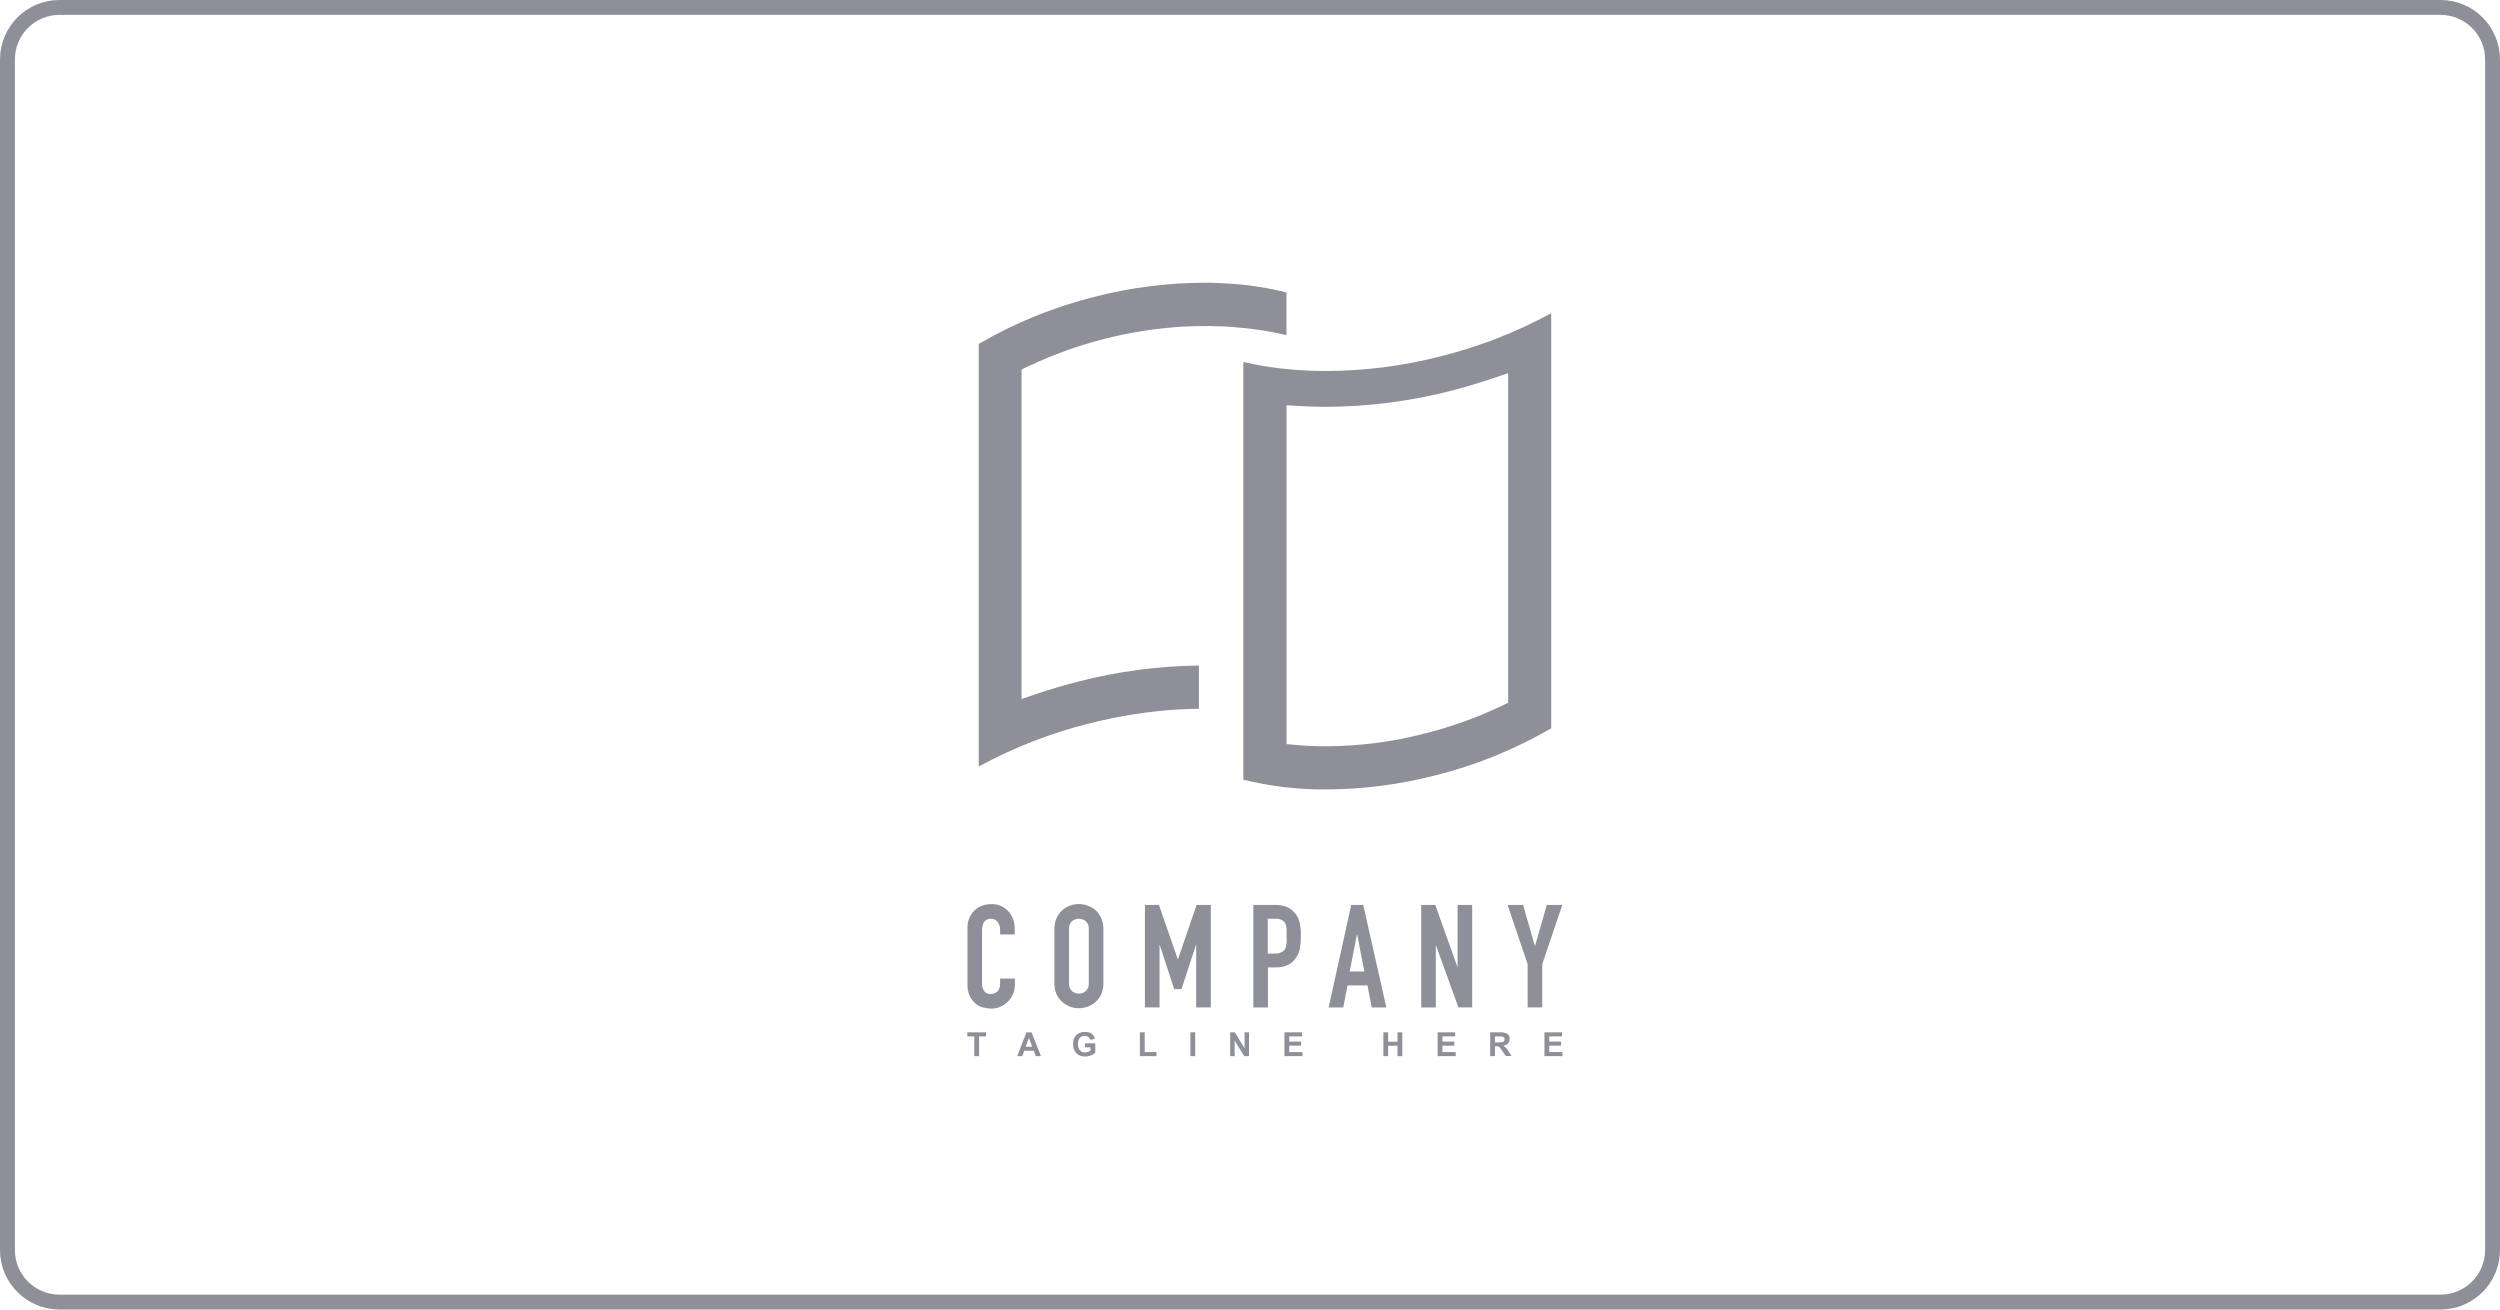
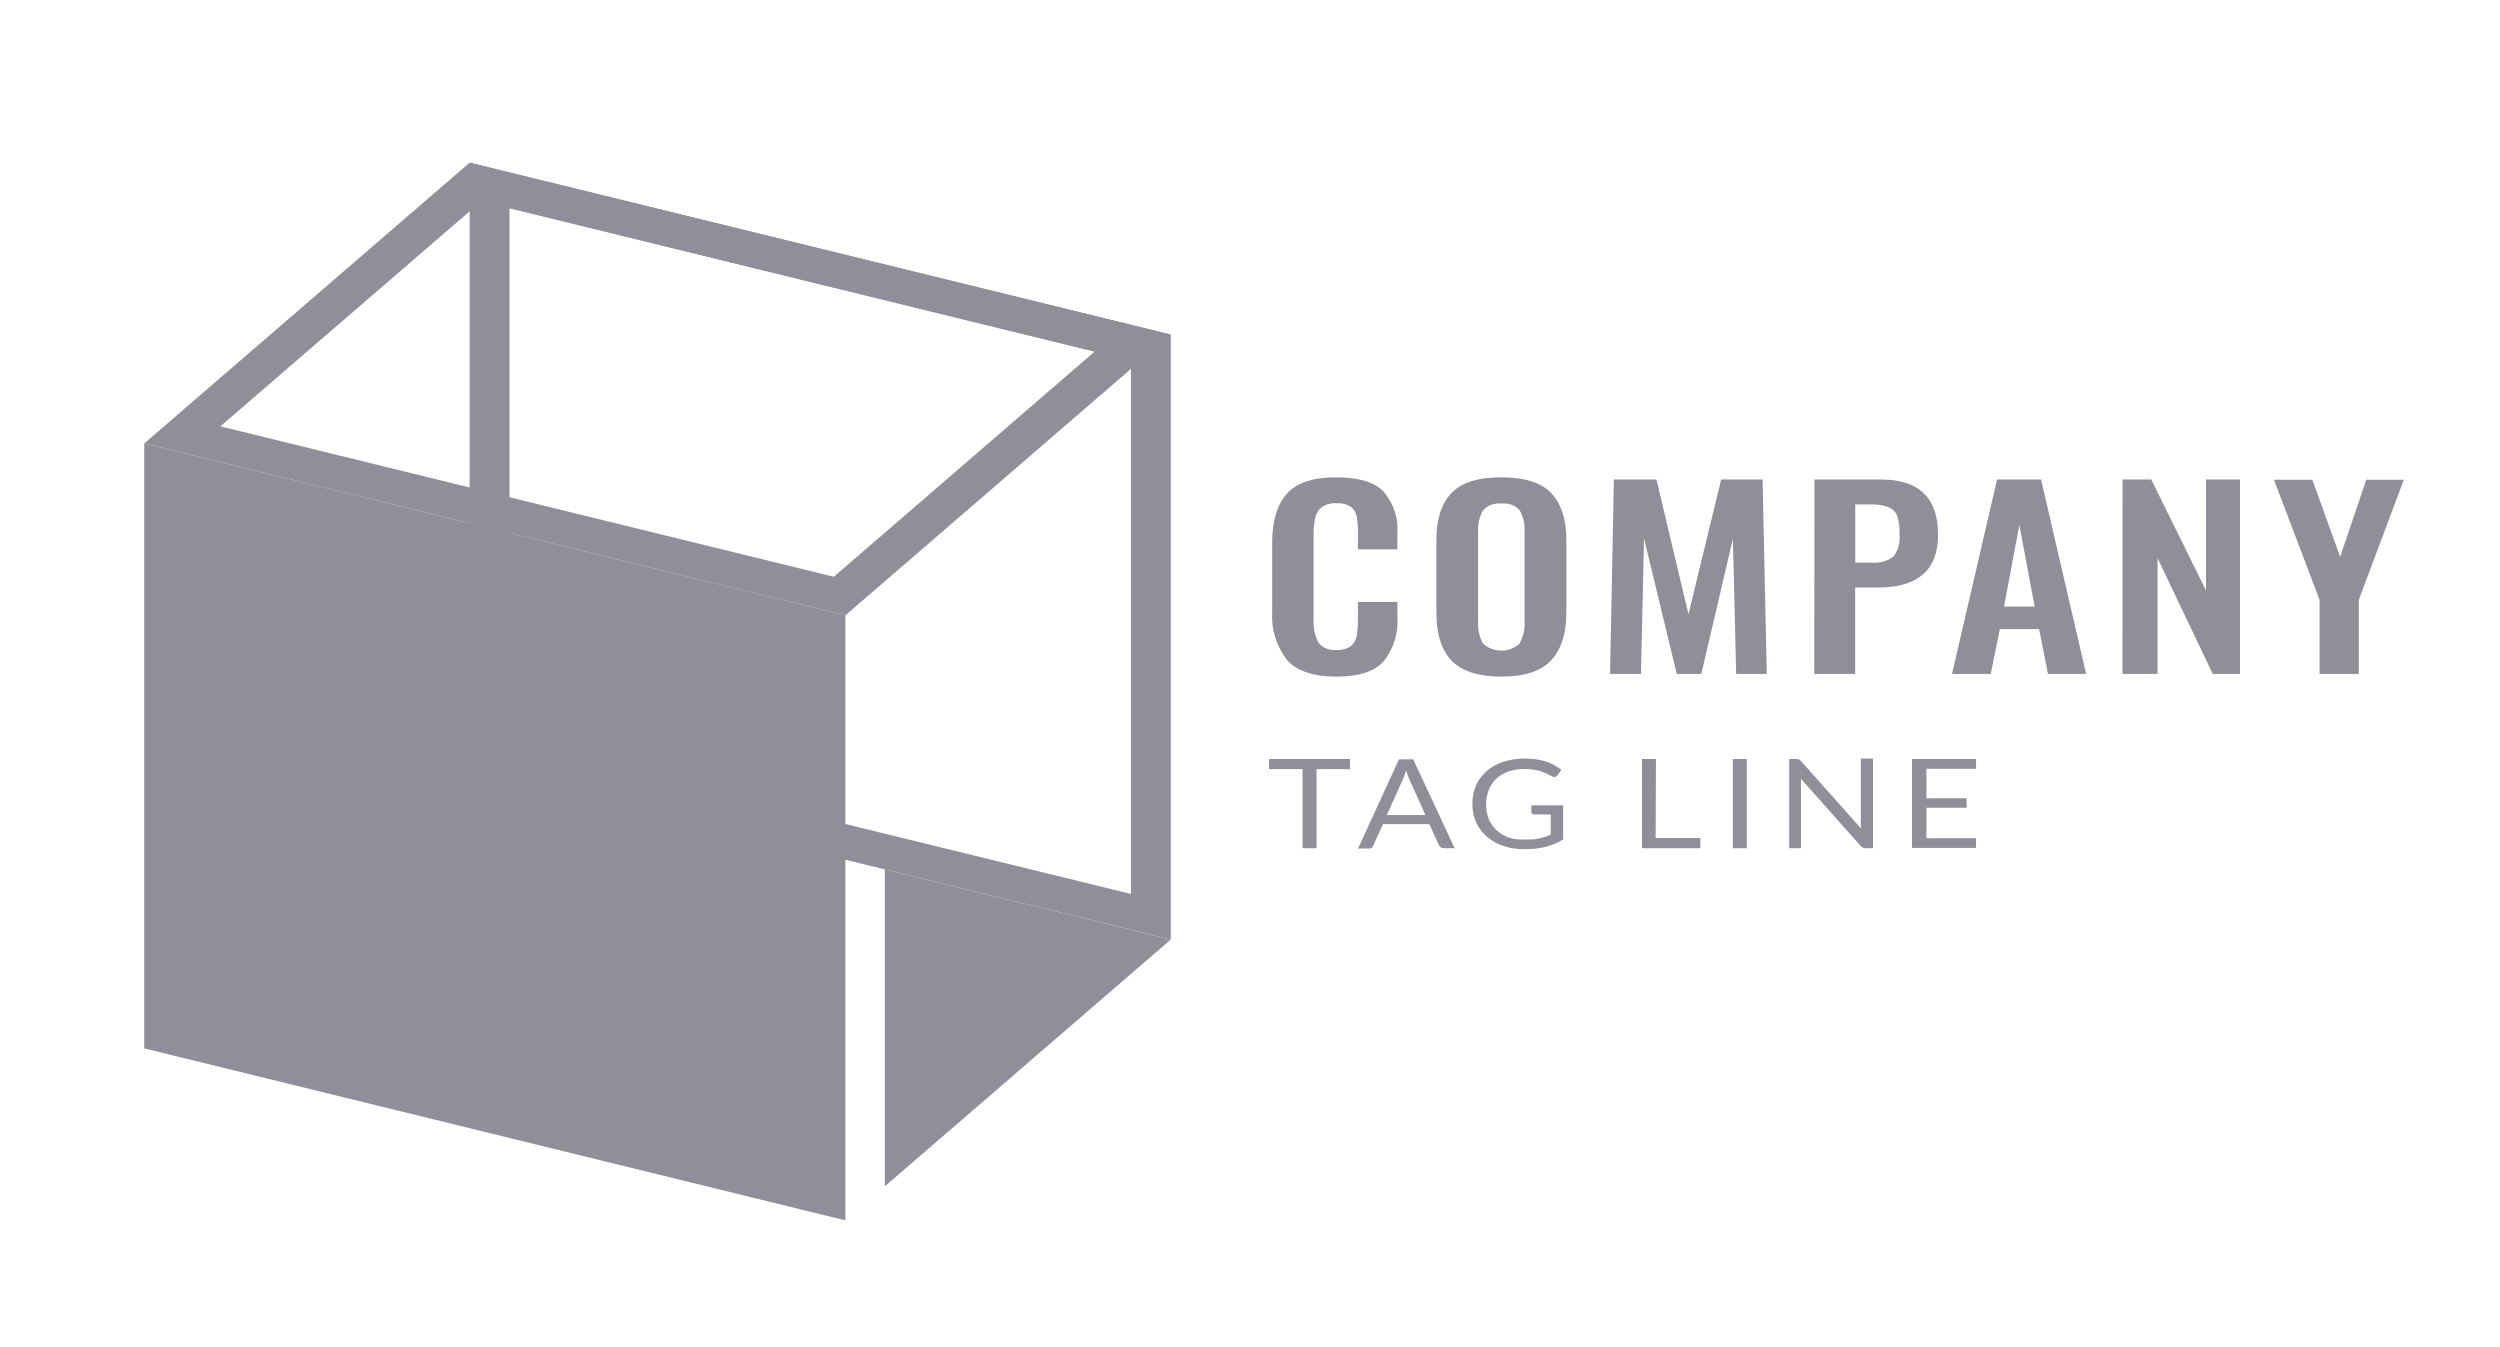
- <svg xmlns="http://www.w3.org/2000/svg" width="168" height="88" fill="none">
-   <rect width="167" height="87" x=".5" y=".5" stroke="#8E8F99" rx="3.5" />
-   <path fill="#8E8F99" fill-rule="evenodd" d="M82.114 21.934h-.137a17.43 17.43 0 0 0-.63-.022h-.455c-.397 0-.802.01-1.204.03a.628.628 0 0 0-.091 0 28.276 28.276 0 0 0-10.516 2.683l-.433.208v22.142l1.012-.344c.888-.305 1.834-.58 2.813-.834a34.329 34.329 0 0 1 8.095-1.075v2.909c-.362.002-.713.012-1.065.03h-.084a32.36 32.36 0 0 0-6.228.956 31.635 31.635 0 0 0-7.42 2.892V23.112a29.728 29.728 0 0 1 7.785-3.166A29.793 29.793 0 0 1 80.892 19h.427c.511.013 1.01.036 1.478.071 1.233.087 2.456.282 3.655.582v2.864a22.638 22.638 0 0 0-3.541-.534l-.073-.006a8.726 8.726 0 0 0-.724-.043Zm5.039 2.927c.635.049 1.292.072 1.958.072a31.468 31.468 0 0 0 7.713-.99 31.767 31.767 0 0 0 7.417-2.893v27.89a29.809 29.809 0 0 1-7.786 3.166 29.943 29.943 0 0 1-7.337.944 22.405 22.405 0 0 1-5.565-.656V24.322c.43.1.873.191 1.323.267.739.125 1.518.216 2.277.272Zm14.194.216-1.012.341c-.93.313-1.87.593-2.813.842a34.263 34.263 0 0 1-8.406 1.078c-.66 0-1.267-.018-1.854-.056l-.807-.053V50.006l.693.06c.642.057 1.305.085 1.973.085a26.884 26.884 0 0 0 6.62-.857 27.746 27.746 0 0 0 5.173-1.86l.433-.208V25.078Z" clip-rule="evenodd" />
-   <path fill="#8E8F99" d="M67.737 61.212a1.491 1.491 0 0 0-1.126-.455 1.672 1.672 0 0 0-.65.122 1.464 1.464 0 0 0-.832.842c-.08.2-.119.413-.116.628v3.794c-.01.267.042.533.149.778.09.195.219.368.38.509.151.127.329.22.52.27.185.051.376.078.567.078.211.002.42-.043.612-.132a1.6 1.6 0 0 0 .96-1.465v-.424h-.993v.338a.88.88 0 0 1-.058.338.608.608 0 0 1-.144.214.697.697 0 0 1-.415.145.503.503 0 0 1-.465-.204.898.898 0 0 1-.132-.508v-3.538c-.006-.196.036-.39.122-.567a.507.507 0 0 1 .485-.229.527.527 0 0 1 .443.214.806.806 0 0 1 .164.509v.328h.982v-.387a1.79 1.79 0 0 0-.121-.664 1.56 1.56 0 0 0-.332-.534ZM73.629 61.17a1.765 1.765 0 0 0-1.128-.418c-.202 0-.403.037-.592.107A1.56 1.56 0 0 0 71 61.7c-.1.231-.15.482-.145.735v3.638c-.006.256.043.51.145.746.09.195.22.369.384.508.152.14.33.25.524.32.19.07.39.106.592.107a1.714 1.714 0 0 0 1.128-.427c.158-.142.285-.315.374-.508.102-.235.151-.49.144-.746v-3.639a1.77 1.77 0 0 0-.144-.734 1.641 1.641 0 0 0-.374-.532Zm-.463 4.904a.656.656 0 0 1-.197.527.727.727 0 0 1-.934 0 .65.65 0 0 1-.197-.527v-3.639a.653.653 0 0 1 .197-.526.726.726 0 0 1 .934 0 .652.652 0 0 1 .197.526v3.64ZM81.367 67.7v-6.89h-.953l-1.253 3.647h-.017l-1.263-3.646h-.943v6.888h.984v-4.19h.017l.964 2.962h.491l.971-2.962h.018v4.19h.984ZM86.958 61.294c-.151-.17-.343-.3-.556-.377a2.184 2.184 0 0 0-.714-.107h-1.462v6.89h.981v-2.691h.506c.307.014.611-.051.886-.188a1.43 1.43 0 0 0 .539-.527c.113-.183.19-.387.225-.6a4.9 4.9 0 0 0 .053-.783c.01-.33-.023-.662-.096-.984a1.466 1.466 0 0 0-.362-.633Zm-.506 2.1a.867.867 0 0 1-.091.359.552.552 0 0 1-.253.241 1.006 1.006 0 0 1-.463.087h-.448v-2.342h.506a.942.942 0 0 1 .443.086.556.556 0 0 1 .23.254c.054.121.083.252.086.384v.458c0 .16.01.326 0 .473h-.01ZM91.608 60.81h-.805l-1.518 6.89h.982l.288-1.48h1.338l.289 1.48h.981l-1.555-6.89Zm-.906 4.471.483-2.497h.018l.48 2.497h-.981ZM97.95 64.96h-.018l-1.482-4.15h-.944v6.89h.981v-4.143h.02l1.5 4.142h.924v-6.888h-.981v4.15ZM103.948 60.81l-.79 2.74h-.02l-.789-2.74h-1.04l1.348 3.978v2.911h.982v-2.911l1.348-3.977h-1.039ZM65 69.644h.473v1.328h.321v-1.328h.47v-.272H65v.272ZM68.977 69.372l-.62 1.6h.341l.132-.364h.638l.136.364h.35l-.636-1.6h-.341Zm-.05.967.217-.593.217.593h-.435ZM72.908 70.382h.37v.206a.613.613 0 0 1-.38.135.404.404 0 0 1-.34-.153.67.67 0 0 1-.118-.417c0-.356.154-.534.46-.534a.337.337 0 0 1 .362.255l.316-.061c-.068-.313-.293-.47-.678-.47a.804.804 0 0 0-.559.205.78.78 0 0 0-.23.615.872.872 0 0 0 .205.6.776.776 0 0 0 .607.234.96.96 0 0 0 .678-.254v-.63h-.693v.27ZM76.923 69.372h-.324v1.6h1.12V70.7h-.796v-1.328ZM80.317 69.372h-.323v1.6h.323v-1.6ZM83.636 70.44l-.655-1.068h-.313v1.6h.3v-1.045l.643 1.045h.322v-1.6h-.297v1.069ZM86.637 70.267h.797v-.272h-.797v-.35h.857v-.273h-1.181v1.6h1.214V70.7h-.89v-.433ZM93.912 70.003h-.63v-.63h-.32v1.599h.32v-.7h.63v.7h.322v-1.6h-.322v.631ZM96.93 70.267h.8v-.272h-.8v-.35h.86v-.273H96.61v1.6h1.212V70.7h-.89v-.433ZM101.023 70.268c.279-.044.42-.191.42-.445a.38.38 0 0 0-.157-.356.903.903 0 0 0-.468-.094h-.678v1.599h.322v-.669h.063a.433.433 0 0 1 .2.036c.047.029.086.069.114.117l.349.508h.384l-.195-.312a1.11 1.11 0 0 0-.354-.384Zm-.324-.222h-.237v-.401h.253a.838.838 0 0 1 .326.038.212.212 0 0 1 .046.255.213.213 0 0 1-.061.07.915.915 0 0 1-.327.038ZM104.11 70.267h.796v-.272h-.796v-.35h.86v-.273h-1.184v1.6H105V70.7h-.89v-.433Z" />
+ <svg xmlns="http://www.w3.org/2000/svg" width="104" height="56" fill="none">
+   <path fill="#8E8F99" d="M53.53 27.443a2.952 2.952 0 0 1-.607-1.992v-2.888c0-.885.201-1.558.603-2.018.402-.46 1.092-.69 2.07-.688.92 0 1.572.196 1.958.588.42.5.625 1.111.578 1.727v.68h-1.644v-.688c.006-.225-.01-.45-.048-.673a.651.651 0 0 0-.234-.4.951.951 0 0 0-.596-.155 1.007 1.007 0 0 0-.627.164.77.77 0 0 0-.272.44 3.342 3.342 0 0 0-.065.715v3.505a1.79 1.79 0 0 0 .211.984.772.772 0 0 0 .328.239c.133.051.28.07.425.055.21.015.42-.042.582-.159a.706.706 0 0 0 .245-.426c.038-.232.056-.467.051-.702v-.711h1.645v.65a2.644 2.644 0 0 1-.569 1.815c-.378.429-1.022.643-1.968.643s-1.661-.229-2.067-.705ZM60.376 27.473c-.415-.45-.623-1.105-.623-1.972v-3.038c0-.858.208-1.507.623-1.948.416-.44 1.11-.66 2.084-.658.967 0 1.658.22 2.073.658.416.441.627 1.09.627 1.948v3.038c0 .858-.211 1.516-.633 1.969-.422.452-1.11.678-2.067.678-.957 0-1.665-.229-2.084-.675Zm2.85-.729c.149-.282.217-.59.197-.899v-3.72a1.651 1.651 0 0 0-.194-.88.776.776 0 0 0-.335-.243.907.907 0 0 0-.434-.052.92.92 0 0 0-.435.053.788.788 0 0 0-.338.241c-.15.275-.217.578-.197.881v3.738c-.021.309.047.617.197.899.096.094.214.17.347.223a1.161 1.161 0 0 0 .845 0c.133-.053.251-.129.347-.223v-.018ZM67.138 19.946h1.77l1.332 5.605 1.361-5.605h1.723l.174 8.09h-1.273l-.137-5.622-1.314 5.622h-1.021l-1.362-5.643-.126 5.643h-1.287l.16-8.09ZM75.483 19.946h2.758c1.588 0 2.383.766 2.383 2.297 0 1.467-.837 2.2-2.51 2.198h-.939v3.596h-1.702l.01-8.091Zm2.356 3.458c.168.018.339.005.5-.04.162-.043.31-.117.436-.216a1.31 1.31 0 0 0 .245-.913 2.53 2.53 0 0 0-.081-.735.596.596 0 0 0-.126-.222.705.705 0 0 0-.215-.163 1.763 1.763 0 0 0-.76-.129h-.66v2.418h.66ZM83.079 19.946h1.828l1.876 8.09h-1.587l-.37-1.865h-1.631l-.382 1.866h-1.61l1.876-8.091Zm1.563 5.288-.637-3.396-.637 3.396h1.273ZM88.298 19.946h1.192l2.28 4.615v-4.615h1.414v8.09H92.05l-2.295-4.817v4.817h-1.46l.003-8.09ZM96.493 24.952l-1.896-4.995h1.597l1.157 3.208 1.086-3.208H100l-1.873 4.995v3.084h-1.634v-3.084ZM56.158 31.574v.423h-1.39v3.287h-.581v-3.287H52.79v-.423h3.367ZM60.512 35.284h-.45a.2.2 0 0 1-.125-.035.193.193 0 0 1-.075-.085l-.402-.881h-1.927l-.401.881a.244.244 0 0 1-.062.1.207.207 0 0 1-.126.035h-.45l1.703-3.71h.593l1.722 3.695Zm-2.819-1.377H59.3l-.68-1.51a2.703 2.703 0 0 1-.127-.35c-.024.07-.044.138-.064.197l-.062.156-.674 1.507ZM63.447 34.92c.107.005.214.005.32 0 .092-.008.183-.023.273-.044.083-.018.165-.04.245-.067.075-.027.15-.06.228-.092v-.834h-.681a.143.143 0 0 1-.05-.006.128.128 0 0 1-.042-.023.086.086 0 0 1-.026-.03.075.075 0 0 1-.008-.038v-.285h1.321v1.422a2.57 2.57 0 0 1-.718.303c-.14.035-.282.06-.426.076a5.152 5.152 0 0 1-.497.024 2.596 2.596 0 0 1-.858-.139 2.094 2.094 0 0 1-.681-.387 1.794 1.794 0 0 1-.44-.588 1.854 1.854 0 0 1-.156-.77 1.923 1.923 0 0 1 .153-.775c.098-.22.248-.42.44-.588.194-.167.426-.298.68-.385.292-.095.602-.141.913-.138.159 0 .317.01.473.032.139.02.274.051.405.094.12.039.234.088.34.147.105.058.204.123.297.194l-.163.23a.143.143 0 0 1-.056.05.17.17 0 0 1-.077.02.222.222 0 0 1-.106-.03 2.103 2.103 0 0 1-.166-.088 1.51 1.51 0 0 0-.229-.1 2.14 2.14 0 0 0-.313-.082 2.625 2.625 0 0 0-.432-.032 2.017 2.017 0 0 0-.657.103 1.44 1.44 0 0 0-.5.294c-.142.133-.25.29-.318.46a1.733 1.733 0 0 0 0 1.238c.075.174.191.333.341.467.14.127.31.227.497.294.217.064.446.089.674.073ZM68.874 34.861h1.86v.423h-2.428v-3.71h.582l-.014 3.287ZM72.667 35.284h-.582v-3.71h.582v3.71ZM74.833 31.591a.28.28 0 0 1 .088.068l2.489 2.797a.858.858 0 0 1 0-.132v-2.765h.507v3.726h-.293a.276.276 0 0 1-.126-.021.329.329 0 0 1-.092-.07l-2.485-2.795v2.886h-.487v-3.711h.303c.033 0 .066.006.096.017ZM82.204 31.574v.408H80.14v1.225h1.671v.394h-1.671v1.266h2.063v.408H79.54v-3.701h2.663ZM21.195 8.659l25.852 6.334v22.195l-25.852-6.33v-22.2Zm-1.658-1.892v25.168l29.165 7.148V13.918L19.537 6.767Z" />
+   <path fill="#8E8F99" d="M35.168 50.767 6 43.613V18.447l29.168 7.15v25.17Z" />
+   <path fill="#8E8F99" d="m20.02 8.374 25.515 6.254-10.85 9.366-25.519-6.258L20.02 8.374Zm-.483-1.607L6 18.447l29.168 7.151 13.534-11.68-29.165-7.151ZM36.81 49.35l11.892-10.264-11.893-2.917v13.182Z" />
</svg>
